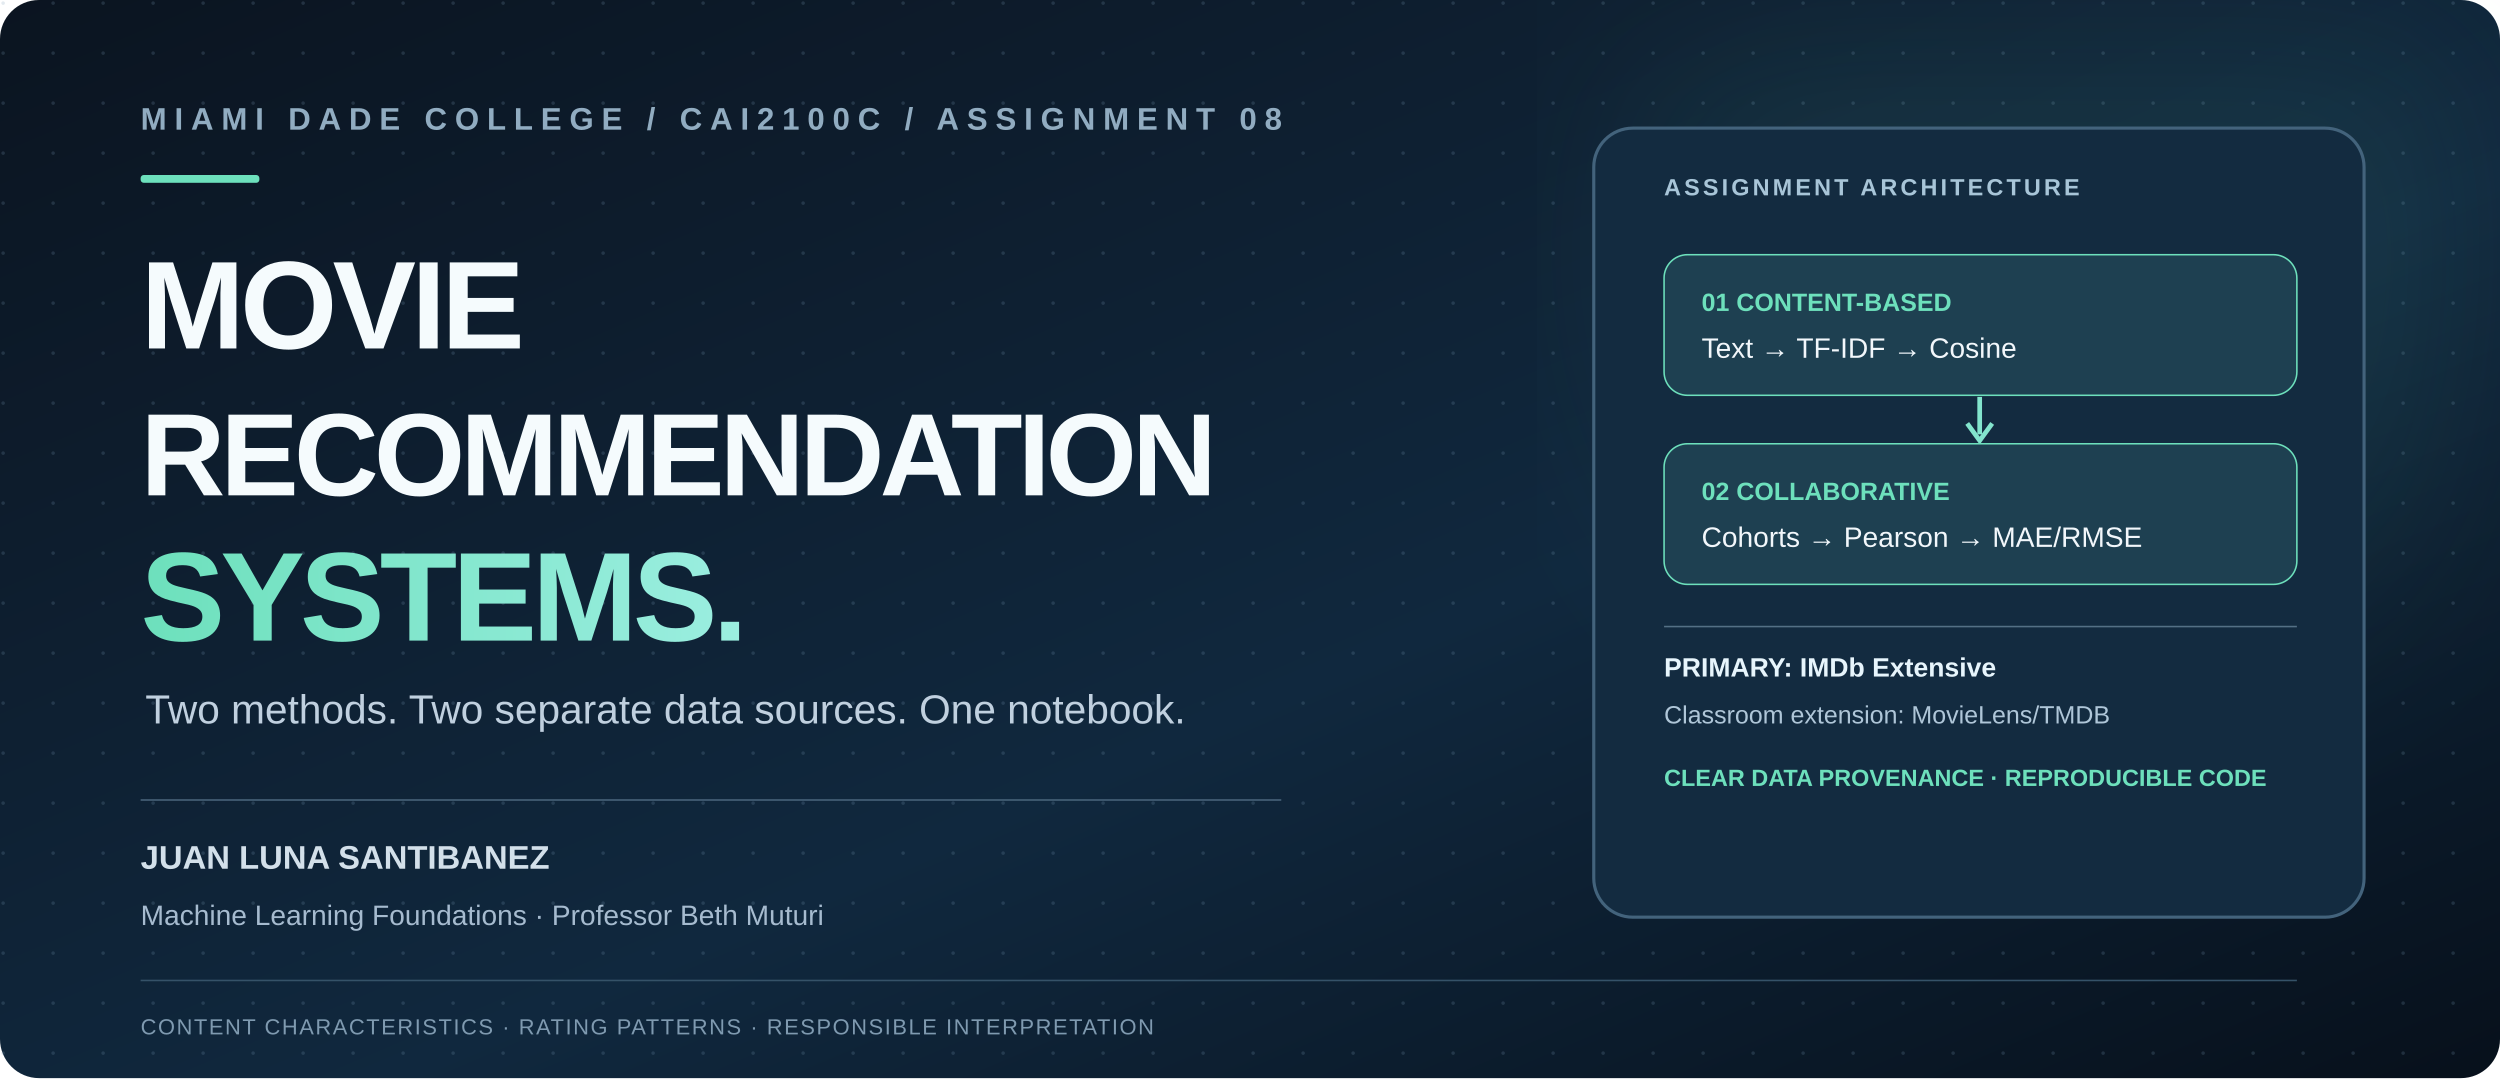
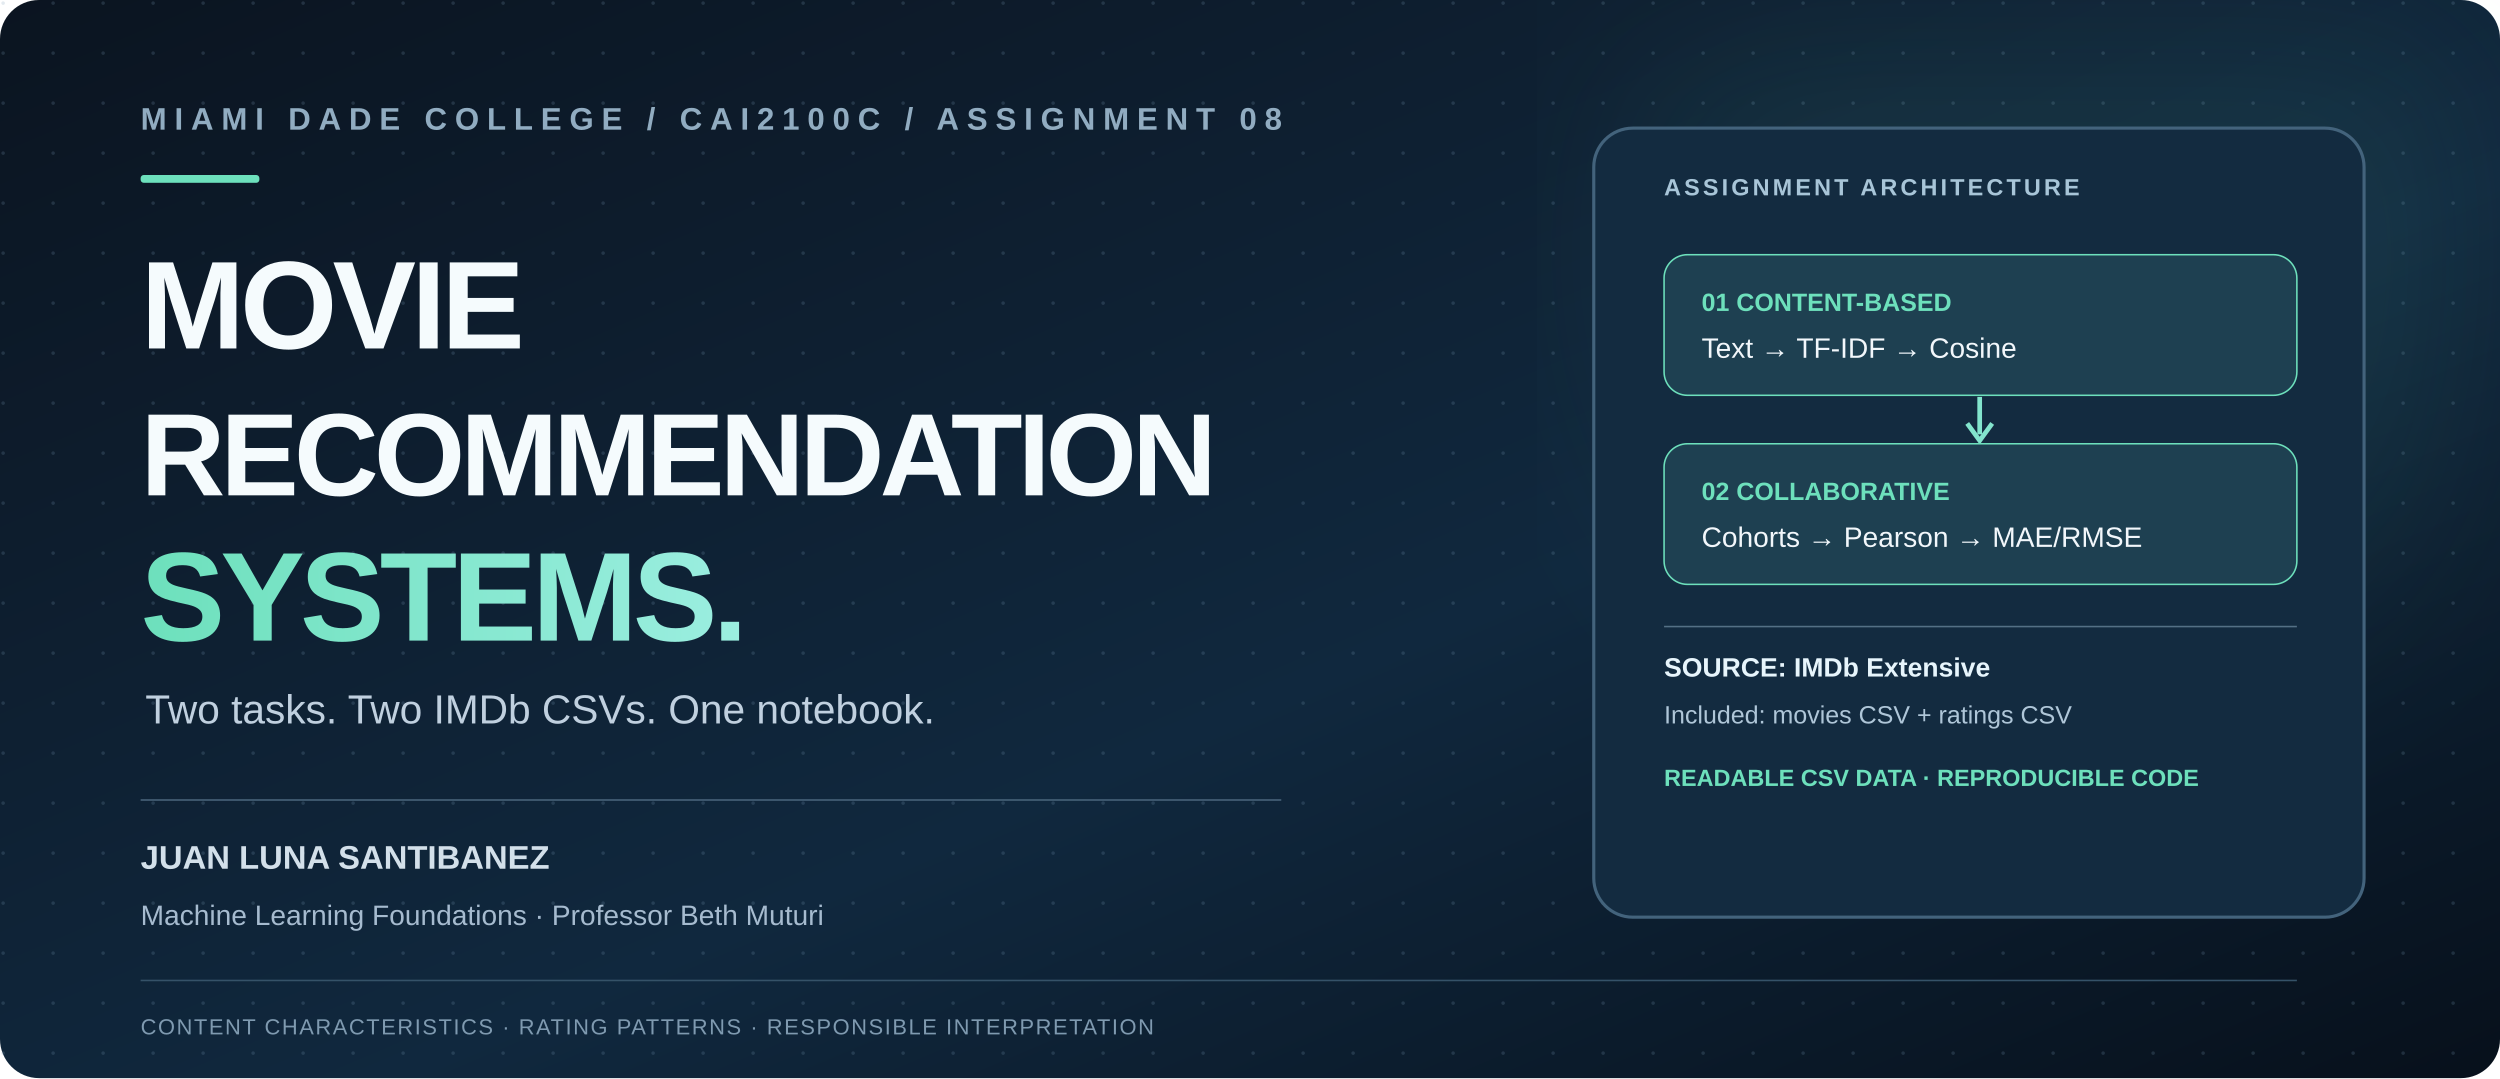
<svg xmlns="http://www.w3.org/2000/svg" width="1600" height="690" viewBox="0 0 1600 690" role="img" aria-labelledby="title desc">
  <defs>
    <linearGradient id="bg" x2="1" y2="1">
      <stop stop-color="#0b1420" />
      <stop offset=".58" stop-color="#10283e" />
      <stop offset="1" stop-color="#07101b" />
    </linearGradient>
    <linearGradient id="teal" x2="1" y2="0">
      <stop stop-color="#6de0bc" />
      <stop offset="1" stop-color="#9beee0" />
    </linearGradient>
    <pattern id="dots" width="32" height="32" patternUnits="userSpaceOnUse">
      <circle cx="2" cy="2" r="1.15" fill="#789bb5" opacity=".21" />
    </pattern>
    <filter id="glow">
      <feGaussianBlur stdDeviation="65" />
    </filter>
  </defs>
  <rect width="1600" height="690" rx="25" fill="url(#bg)" />
  <rect width="1600" height="690" fill="url(#dots)" />
  <circle cx="1320" cy="160" r="280" fill="#6de0bc" opacity=".075" filter="url(#glow)" />
  <g font-family="Arial,Helvetica,sans-serif">
    <text x="90" y="83" fill="#91acc1" font-size="20" letter-spacing="5" font-weight="700">MIAMI DADE COLLEGE   /   CAI2100C   /   ASSIGNMENT 08</text>
    <rect x="90" y="112" width="76" height="5" rx="2" fill="#6de0bc" />
    <text x="90" y="223" fill="#f5fbfd" font-size="80" font-weight="800" letter-spacing="-3">MOVIE</text>
    <text x="90" y="317" fill="#f5fbfd" font-size="75" font-weight="800" letter-spacing="-3">RECOMMENDATION</text>
    <text x="90" y="410" fill="url(#teal)" font-size="81" font-weight="800" letter-spacing="-3">SYSTEMS.</text>
-     <text x="93" y="463" fill="#c0d0df" font-size="26">Two methods. Two separate data sources. One notebook.</text>
+     <text x="93" y="463" fill="#c0d0df" font-size="26">Two tasks. Two IMDb CSVs. One notebook.</text>
    <line x1="90" y1="512" x2="820" y2="512" stroke="#49647b" />
    <text x="90" y="556" fill="#d3e0ea" font-size="21" font-weight="700">JUAN LUNA SANTIBANEZ</text>
    <text x="90" y="592" fill="#a6bbcf" font-size="18">Machine Learning Foundations · Professor Beth Muturi</text>
    <rect x="1020" y="82" width="493" height="505" rx="25" fill="#132b40" stroke="#43637c" stroke-width="2" />
    <g transform="translate(1065 125)">
      <text y="0" fill="#a8c5d8" font-size="15" letter-spacing="2" font-weight="700">ASSIGNMENT ARCHITECTURE</text>
      <rect x="0" y="38" width="405" height="90" rx="15" fill="#1e4051" stroke="#6de0bc" />
      <text x="24" y="74" fill="#6de0bc" font-size="16" font-weight="700">01  CONTENT-BASED</text>
      <text x="24" y="104" fill="#f2f7fb" font-size="18">Text → TF-IDF → Cosine</text>
      <path d="M202 129 L202 153" stroke="#83e5cd" stroke-width="3" />
      <path d="M194 146 L202 157 L210 146" stroke="#83e5cd" stroke-width="3" fill="none" />
      <rect x="0" y="159" width="405" height="90" rx="15" fill="#1e4051" stroke="#6de0bc" />
      <text x="24" y="195" fill="#6de0bc" font-size="16" font-weight="700">02  COLLABORATIVE</text>
      <text x="24" y="225" fill="#f2f7fb" font-size="18">Cohorts → Pearson → MAE/RMSE</text>
      <line x1="0" y1="276" x2="405" y2="276" stroke="#547085" />
-       <text x="0" y="308" fill="#e7f5fc" font-size="17" font-weight="700">PRIMARY: IMDb Extensive</text>
-       <text x="0" y="338" fill="#afc6d8" font-size="16">Classroom extension: MovieLens/TMDB</text>
-       <text x="0" y="378" fill="#6de0bc" font-size="15" font-weight="700">CLEAR DATA PROVENANCE · REPRODUCIBLE CODE</text>
+       <text x="0" y="308" fill="#e7f5fc" font-size="17" font-weight="700">SOURCE: IMDb Extensive</text>
+       <text x="0" y="338" fill="#afc6d8" font-size="16">Included: movies CSV + ratings CSV</text>
+       <text x="0" y="378" fill="#6de0bc" font-size="15" font-weight="700">READABLE CSV DATA · REPRODUCIBLE CODE</text>
    </g>
    <rect x="90" y="627" width="1380" height="1" fill="#355268" />
    <text x="90" y="662" fill="#7f9ab0" font-size="14" letter-spacing="1">CONTENT CHARACTERISTICS  ·  RATING PATTERNS  ·  RESPONSIBLE INTERPRETATION</text>
  </g>
</svg>
